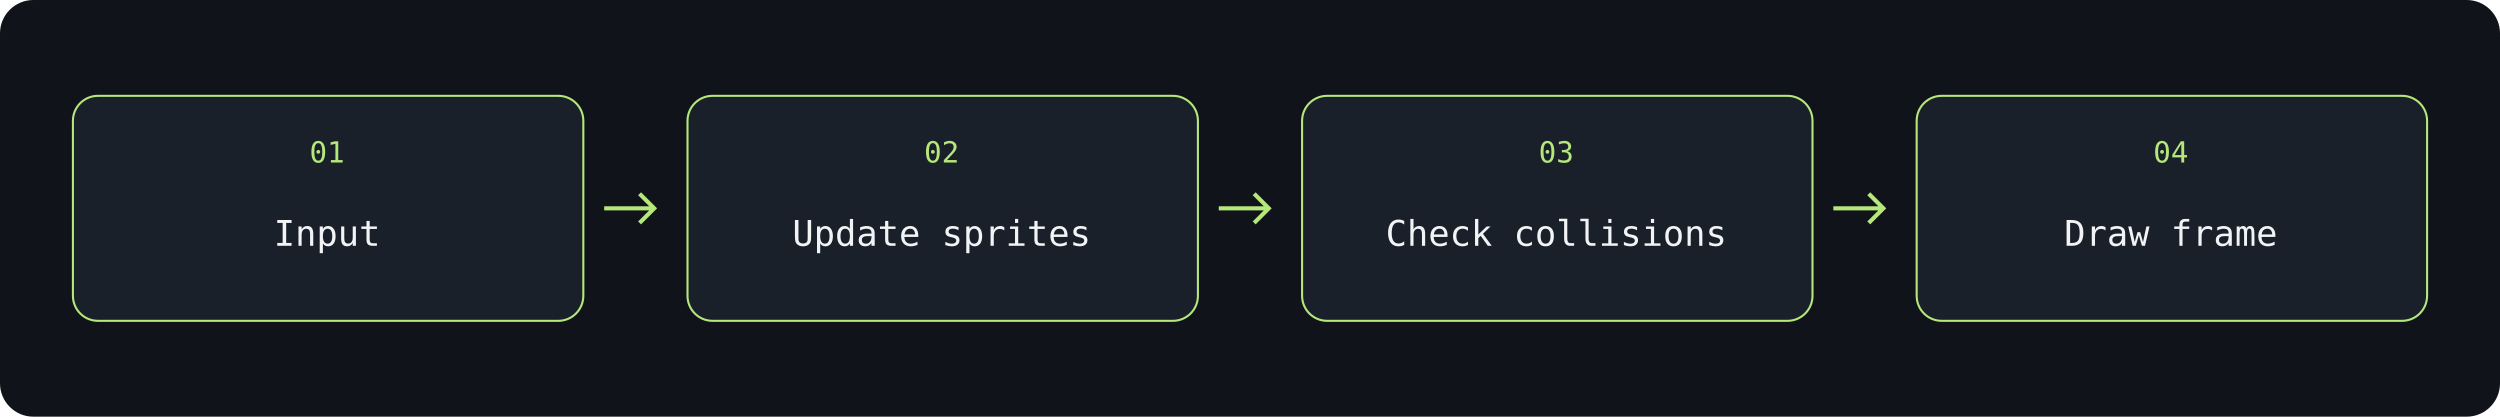
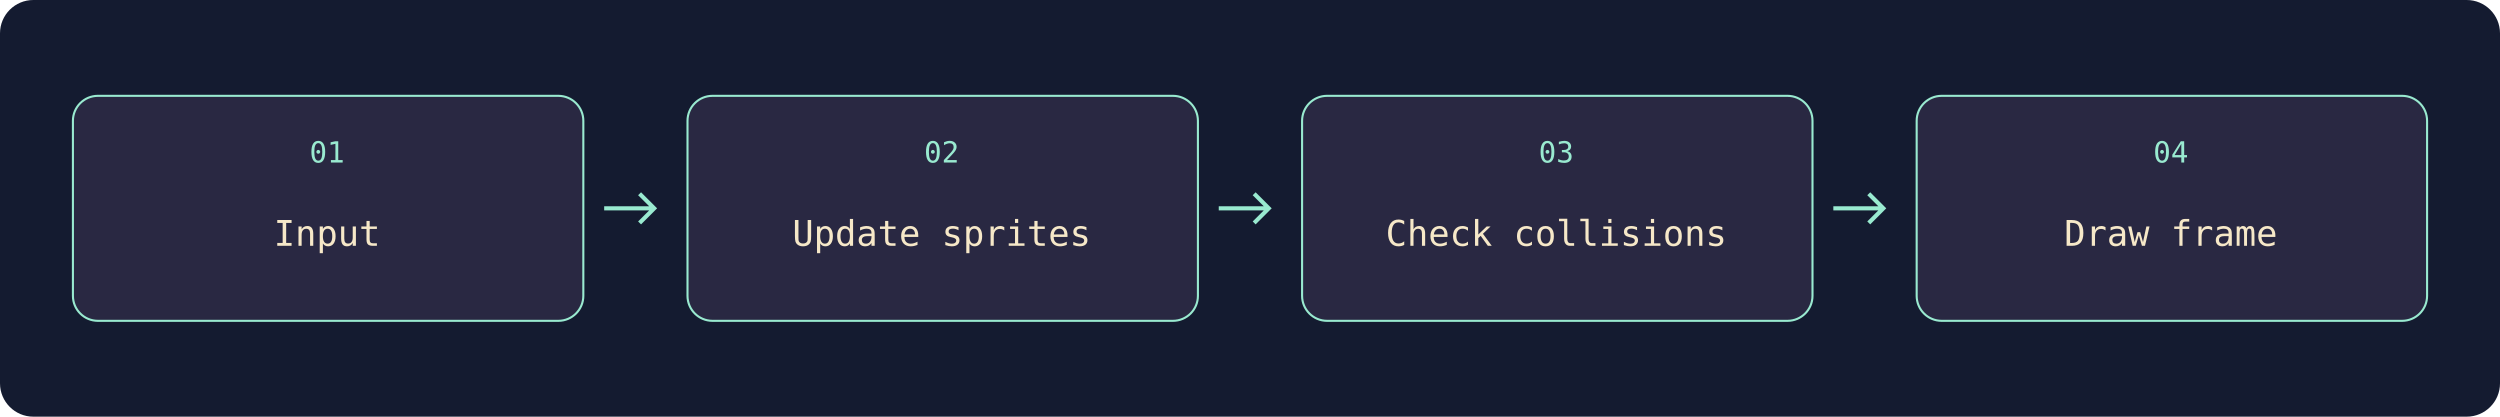
<svg xmlns="http://www.w3.org/2000/svg" width="1200" height="200" viewBox="0 0 1200 200">
-   <rect width="1200" height="200" rx="16" fill="#101319" />
+   <rect width="1200" height="200" rx="16" fill="#141b30" />
  <g font-family="monospace" text-anchor="middle">
-     <rect x="35" y="46" width="245" height="108" rx="12" fill="#1a202a" stroke="#b5e77b" />
-     <text x="157" y="78" fill="#b5e77b" font-size="14">01</text>
-     <text x="157" y="118" fill="#f1f3f5" font-size="17">Input</text>
-     <path d="M290 100h24m-7-7 7 7-7 7" fill="none" stroke="#b5e77b" stroke-width="2" />
-     <rect x="330" y="46" width="245" height="108" rx="12" fill="#1a202a" stroke="#b5e77b" />
-     <text x="452" y="78" fill="#b5e77b" font-size="14">02</text>
-     <text x="452" y="118" fill="#f1f3f5" font-size="17">Update sprites</text>
-     <path d="M585 100h24m-7-7 7 7-7 7" fill="none" stroke="#b5e77b" stroke-width="2" />
-     <rect x="625" y="46" width="245" height="108" rx="12" fill="#1a202a" stroke="#b5e77b" />
-     <text x="747" y="78" fill="#b5e77b" font-size="14">03</text>
-     <text x="747" y="118" fill="#f1f3f5" font-size="17">Check collisions</text>
-     <path d="M880 100h24m-7-7 7 7-7 7" fill="none" stroke="#b5e77b" stroke-width="2" />
-     <rect x="920" y="46" width="245" height="108" rx="12" fill="#1a202a" stroke="#b5e77b" />
-     <text x="1042" y="78" fill="#b5e77b" font-size="14">04</text>
-     <text x="1042" y="118" fill="#f1f3f5" font-size="17">Draw frame</text>
+     <rect x="35" y="46" width="245" height="108" rx="12" fill="#292842" stroke="#99ead0" />
+     <text x="157" y="78" fill="#99ead0" font-size="14">01</text>
+     <text x="157" y="118" fill="#f6e8c8" font-size="17">Input</text>
+     <path d="M290 100h24m-7-7 7 7-7 7" fill="none" stroke="#99ead0" stroke-width="2" />
+     <rect x="330" y="46" width="245" height="108" rx="12" fill="#292842" stroke="#99ead0" />
+     <text x="452" y="78" fill="#99ead0" font-size="14">02</text>
+     <text x="452" y="118" fill="#f6e8c8" font-size="17">Update sprites</text>
+     <path d="M585 100h24m-7-7 7 7-7 7" fill="none" stroke="#99ead0" stroke-width="2" />
+     <rect x="625" y="46" width="245" height="108" rx="12" fill="#292842" stroke="#99ead0" />
+     <text x="747" y="78" fill="#99ead0" font-size="14">03</text>
+     <text x="747" y="118" fill="#f6e8c8" font-size="17">Check collisions</text>
+     <path d="M880 100h24m-7-7 7 7-7 7" fill="none" stroke="#99ead0" stroke-width="2" />
+     <rect x="920" y="46" width="245" height="108" rx="12" fill="#292842" stroke="#99ead0" />
+     <text x="1042" y="78" fill="#99ead0" font-size="14">04</text>
+     <text x="1042" y="118" fill="#f6e8c8" font-size="17">Draw frame</text>
  </g>
</svg>
